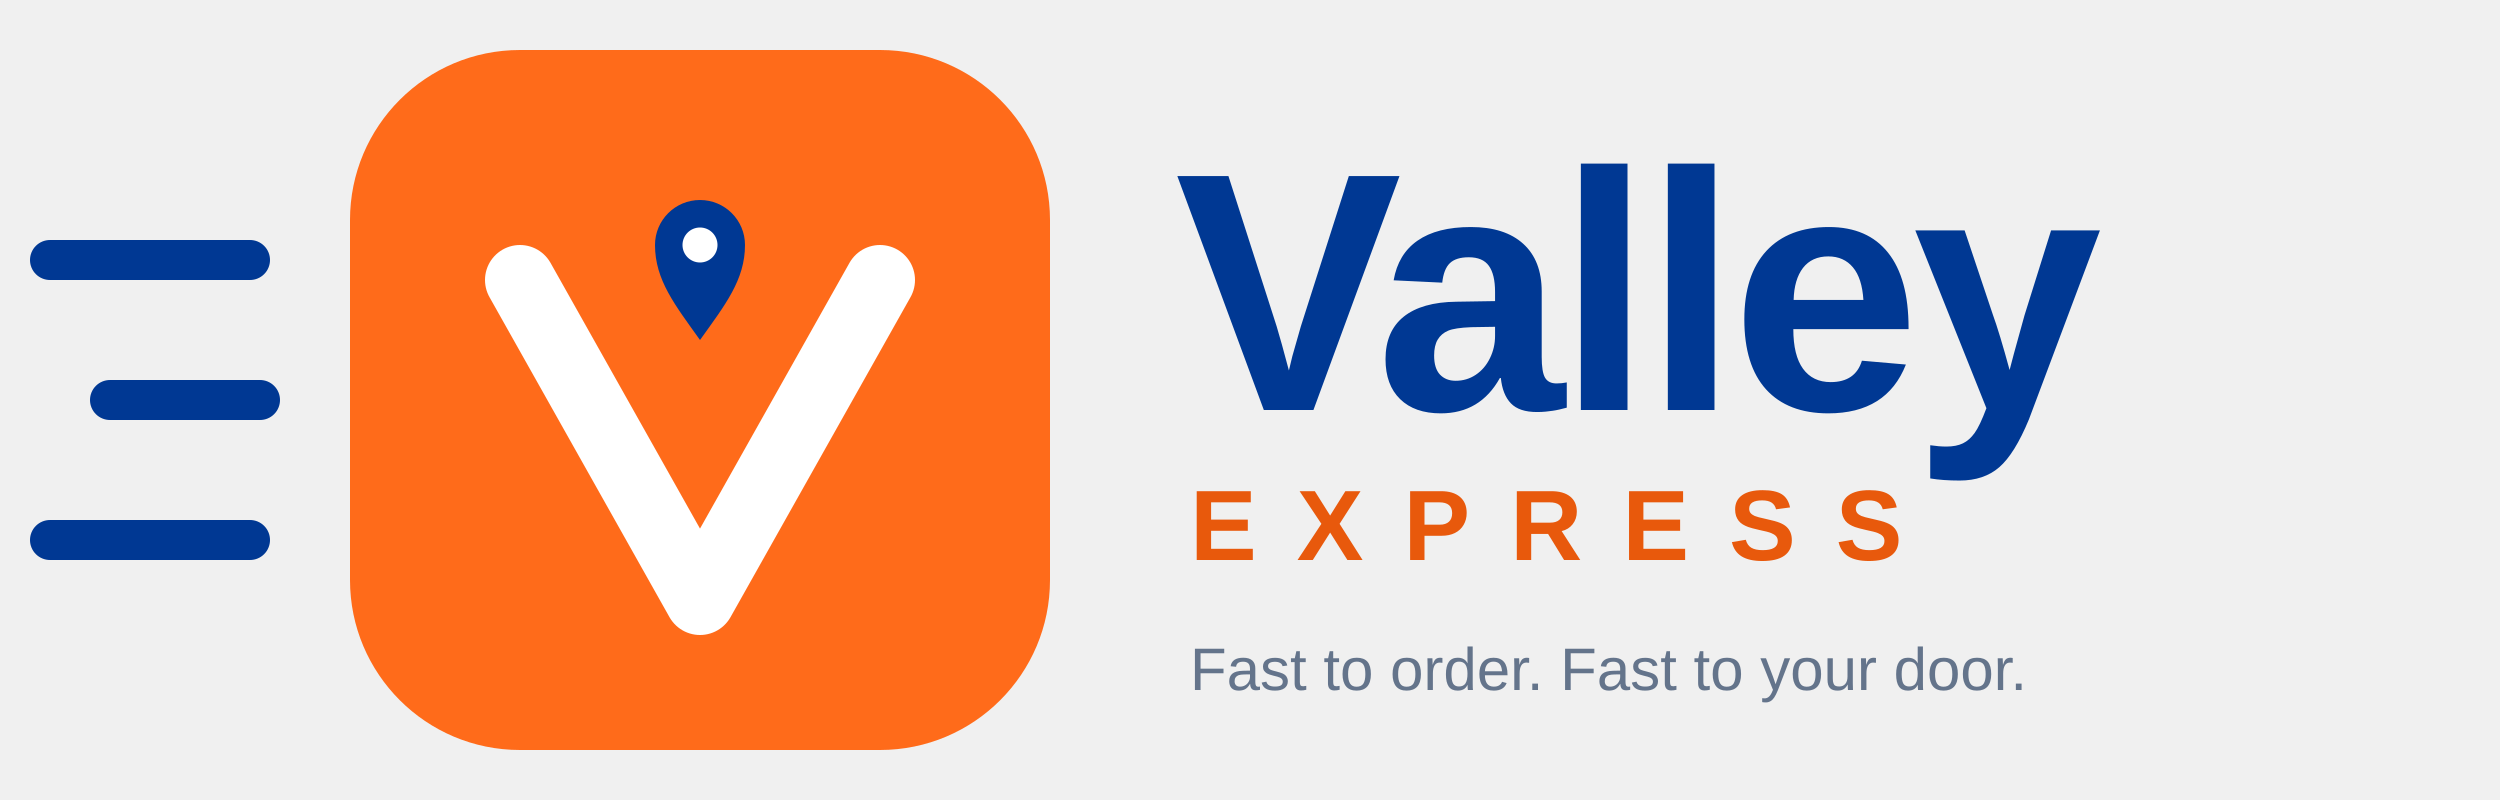
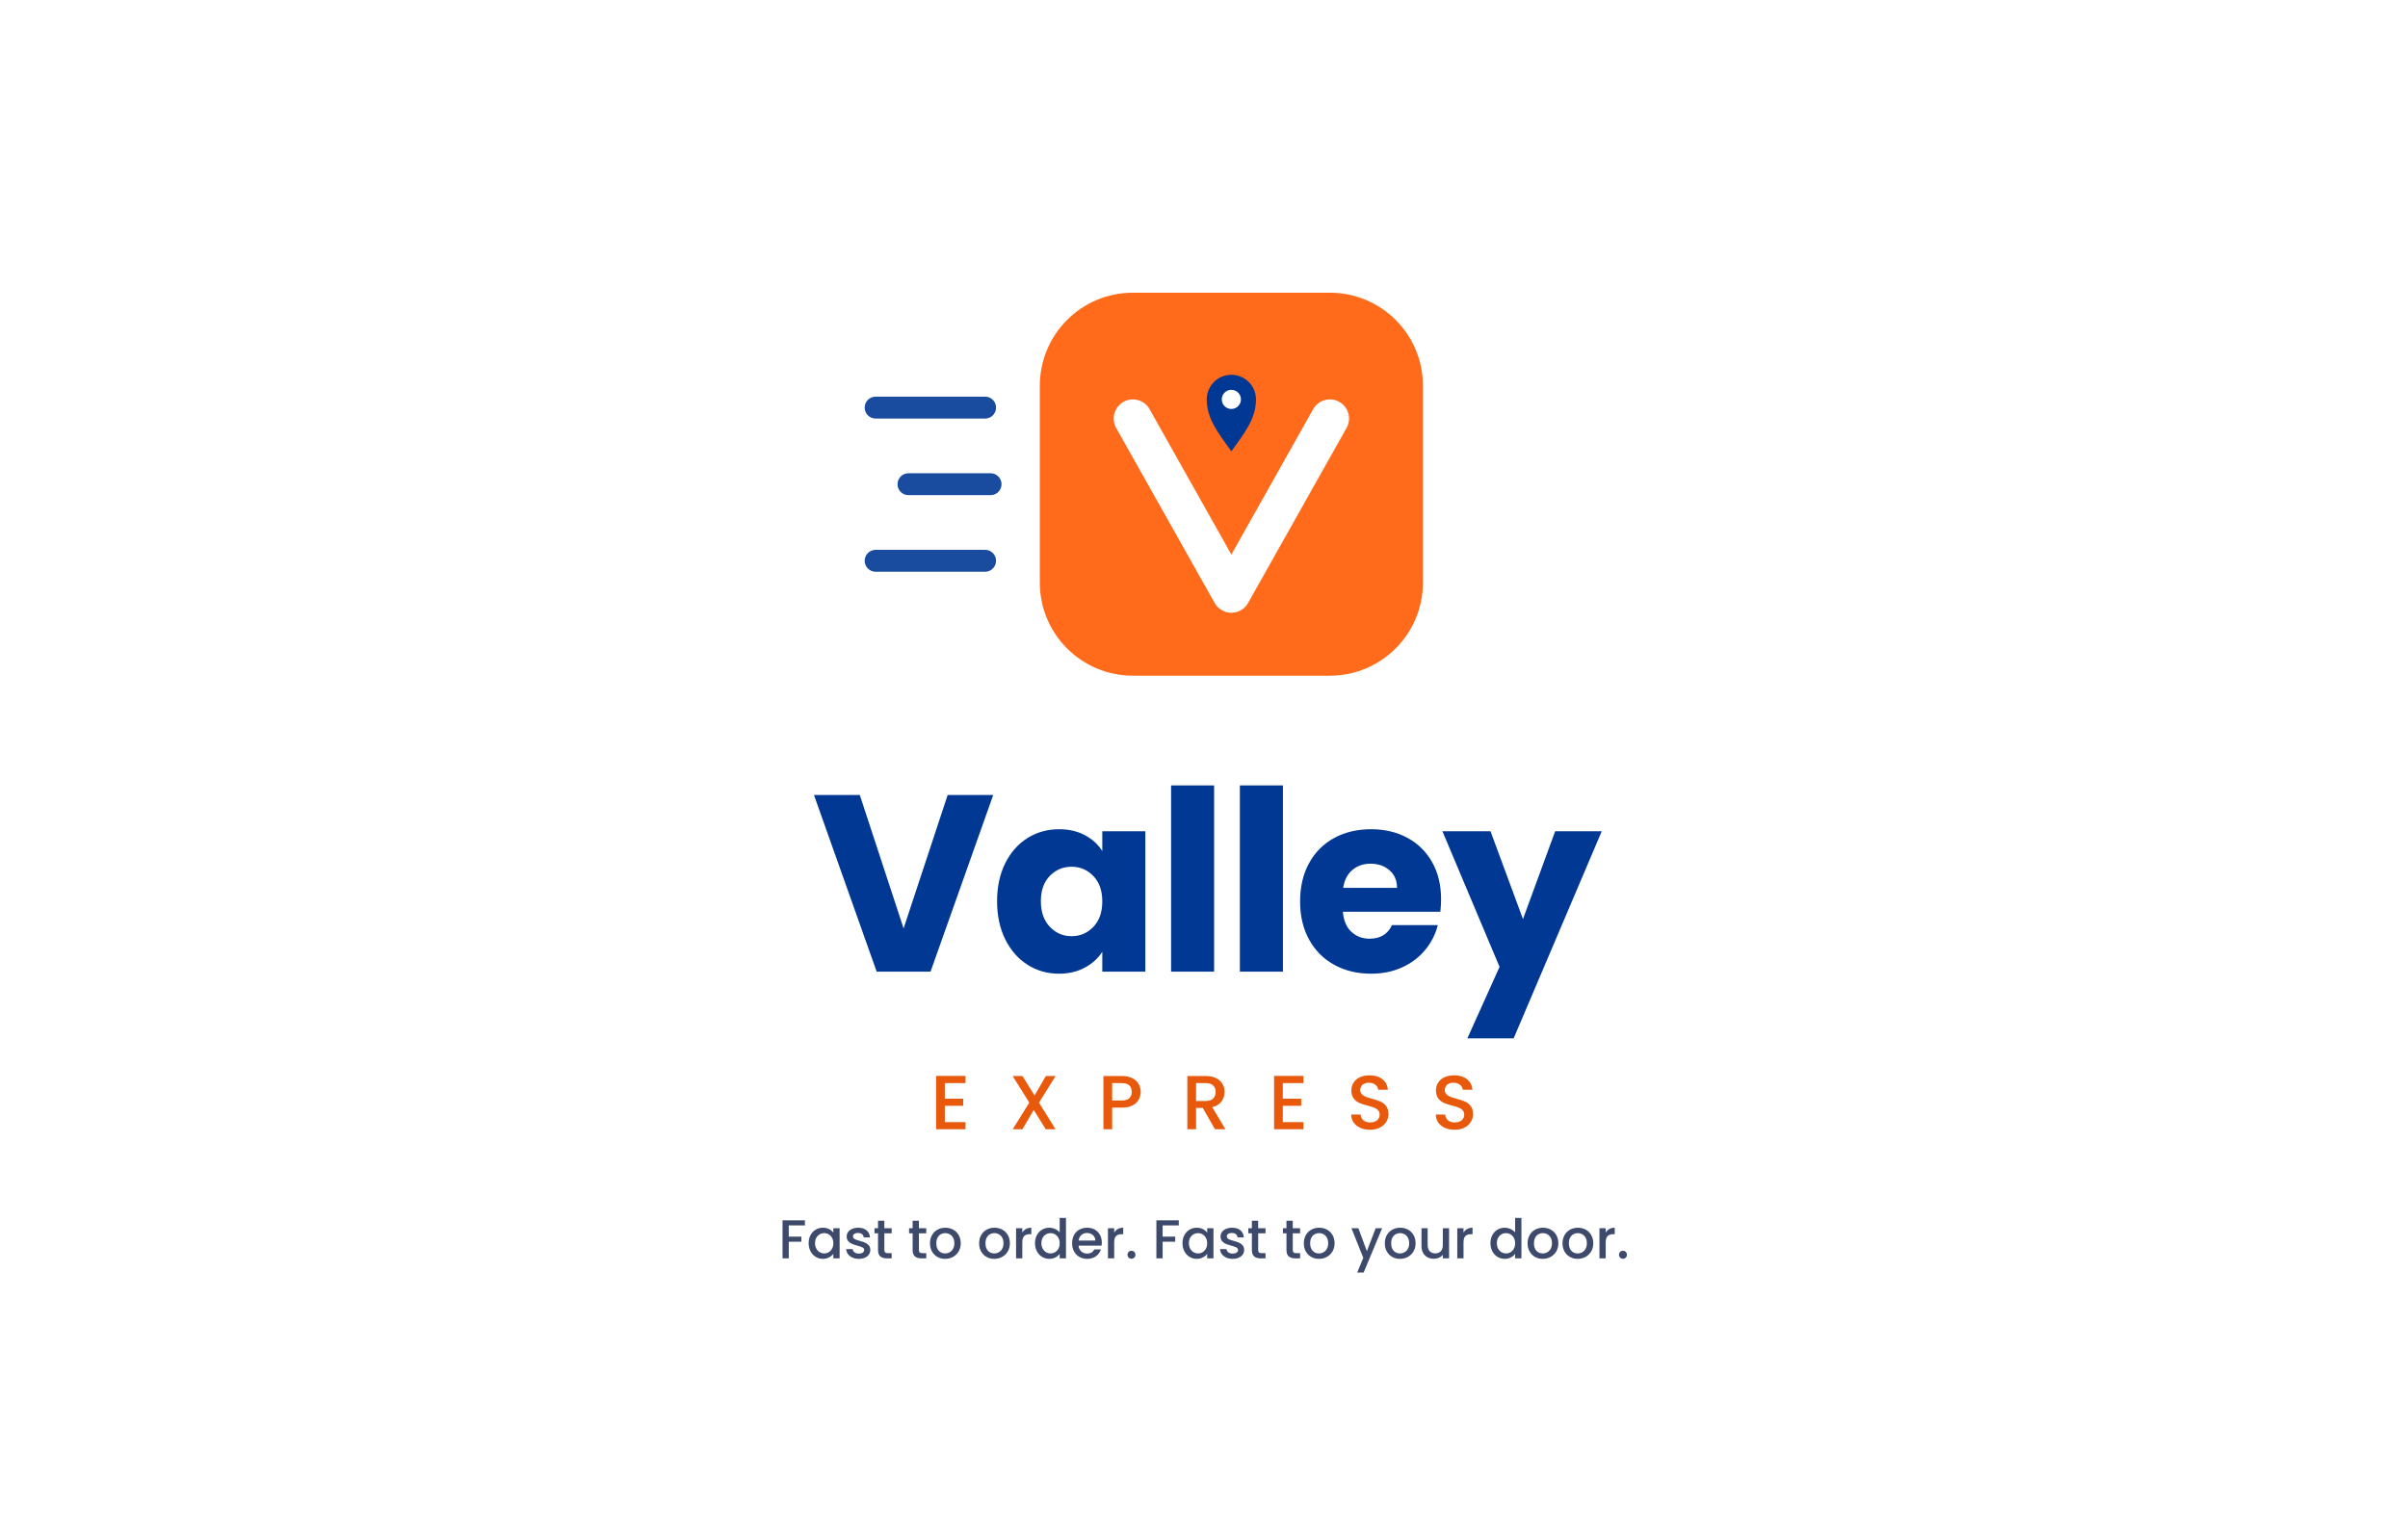
- <svg xmlns="http://www.w3.org/2000/svg" viewBox="0 0 500 160" width="500" height="160" role="img" aria-label="Valley Express Logo">
-   <g transform="translate(0, 0)">
-     <g stroke="#003893" stroke-width="8" stroke-linecap="round">
+ <svg xmlns="http://www.w3.org/2000/svg" viewBox="0 0 880 560" width="880" height="560" role="img" aria-label="Valley Express logo: Fast to order. Fast to your door.">
+   <rect width="880" height="560" fill="#FFFFFF" />
+   <g transform="translate(310,97)">
+     <g stroke="#003893" stroke-width="8" stroke-linecap="round" opacity=".9">
      <line x1="10" y1="52" x2="50" y2="52" />
      <line x1="22" y1="80" x2="52" y2="80" />
      <line x1="10" y1="108" x2="50" y2="108" />
    </g>
    <rect x="70" y="10" width="140" height="140" rx="34" fill="#FF6B1A" />
    <path d="M104 56 L140 120 L176 56" fill="none" stroke="#FFFFFF" stroke-width="14" stroke-linecap="round" stroke-linejoin="round" />
    <g>
      <path d="M140 68 C135 61 131 56 131 49 A9 9 0 0 1 149 49 C149 56 145 61 140 68 Z" fill="#003893" />
      <circle cx="140" cy="49" r="3.5" fill="#FFFFFF" />
    </g>
  </g>
-   <text x="235" y="82" font-family="'Poppins', 'Plus Jakarta Sans', Arial, sans-serif" font-size="68" font-weight="700" fill="#003893" letter-spacing="-1.5">Valley</text>
-   <text x="238" y="112" font-family="'Poppins', 'Plus Jakarta Sans', Arial, sans-serif" font-size="20" font-weight="600" fill="#E8590C" letter-spacing="8">EXPRESS</text>
-   <text x="238" y="138" font-family="'Poppins', 'Plus Jakarta Sans', Arial, sans-serif" font-size="12" font-weight="500" fill="#64748B">Fast to order. Fast to your door.</text>
+   <g fill="#003893">
+     <path transform="translate(296.64,355.20)" d="M66.33 -64.58 43.42 0H23.74L0.83 -64.58H17.57L33.58 -15.82L49.68 -64.58Z M90.37 -52.07Q95.8 -52.07 99.89 -49.86Q103.98 -47.66 106.19 -44.07V-51.34H121.92V0H106.19V-7.27Q103.89 -3.68 99.8 -1.47Q95.7 0.74 90.28 0.74Q84.02 0.74 78.87 -2.53Q73.72 -5.8 70.73 -11.82Q67.74 -17.85 67.74 -25.76Q67.74 -33.67 70.73 -39.65Q73.72 -45.63 78.87 -48.85Q84.02 -52.07 90.37 -52.07ZM94.97 -38.36Q90.28 -38.36 87.01 -35.01Q83.74 -31.65 83.74 -25.76Q83.74 -19.87 87.01 -16.42Q90.28 -12.97 94.97 -12.97Q99.66 -12.97 102.93 -16.38Q106.19 -19.78 106.19 -25.67Q106.19 -31.56 102.93 -34.96Q99.66 -38.36 94.97 -38.36Z M147.06 -68.08V0H131.33V-68.08Z M172.2 -68.08V0H156.47V-68.08Z M229.73 -21.9H194.12Q194.49 -17.11 197.21 -14.58Q199.92 -12.05 203.88 -12.05Q209.76 -12.05 212.06 -17.02H228.81Q227.52 -11.96 224.16 -7.91Q220.8 -3.86 215.74 -1.56Q210.68 0.74 204.43 0.74Q196.88 0.74 191 -2.48Q185.11 -5.7 181.8 -11.68Q178.48 -17.66 178.48 -25.67Q178.48 -33.67 181.75 -39.65Q185.02 -45.63 190.9 -48.85Q196.79 -52.07 204.43 -52.07Q211.88 -52.07 217.68 -48.94Q223.47 -45.82 226.74 -40.02Q230 -34.22 230 -26.5Q230 -24.29 229.73 -21.9ZM213.9 -30.64Q213.9 -34.68 211.14 -37.08Q208.38 -39.47 204.24 -39.47Q200.29 -39.47 197.57 -37.17Q194.86 -34.87 194.22 -30.64Z M288.72 -51.34 256.52 24.38H239.6L251.37 -1.75L230.49 -51.34H248.06L259.93 -19.23L271.7 -51.34Z" />
+   </g>
+   <g fill="#E8590C">
+     <path transform="translate(340.00,412.80)" d="M5.29 -16.88V-11.17H12.01V-8.57H5.29V-2.6H12.85V0H2.1V-19.49H12.85V-16.88Z M39.7 -9.72 45.75 0H42.17L37.77 -7.06L33.66 0H30.1L36.15 -9.72L30.07 -19.46H33.66L38.08 -12.35L42.22 -19.46H45.78Z M69.97 -7.9H66.44V0H63.25V-19.46H69.97Q72.21 -19.46 73.77 -18.69Q75.32 -17.92 76.09 -16.6Q76.86 -15.29 76.86 -13.66Q76.86 -12.18 76.16 -10.86Q75.46 -9.55 73.92 -8.72Q72.38 -7.9 69.97 -7.9ZM73.58 -13.66Q73.58 -16.86 69.97 -16.86H66.44V-10.5H69.97Q71.79 -10.5 72.69 -11.33Q73.58 -12.15 73.58 -13.66Z M104.02 0 99.54 -7.78H97.1V0H93.91V-19.46H100.63Q102.87 -19.46 104.43 -18.68Q105.98 -17.89 106.75 -16.58Q107.52 -15.26 107.52 -13.64Q107.52 -11.73 106.41 -10.18Q105.31 -8.62 103.01 -8.06L107.83 0ZM97.1 -10.33H100.63Q102.42 -10.33 103.33 -11.23Q104.24 -12.12 104.24 -13.64Q104.24 -15.15 103.35 -16Q102.45 -16.86 100.63 -16.86H97.1Z M128.8 -16.88V-11.17H135.52V-8.57H128.8V-2.6H136.36V0H125.61V-19.49H136.36V-16.88Z M153.8 -5.38H157.22Q157.33 -4.12 158.21 -3.3Q159.1 -2.49 160.69 -2.49Q162.34 -2.49 163.27 -3.29Q164.19 -4.09 164.19 -5.35Q164.19 -6.33 163.62 -6.94Q163.04 -7.56 162.19 -7.9Q161.34 -8.23 159.82 -8.62Q157.92 -9.13 156.73 -9.65Q155.54 -10.16 154.7 -11.26Q153.86 -12.35 153.86 -14.17Q153.86 -15.85 154.7 -17.11Q155.54 -18.37 157.05 -19.04Q158.56 -19.71 160.55 -19.71Q163.38 -19.71 165.19 -18.3Q166.99 -16.88 167.19 -14.42H163.66Q163.58 -15.48 162.65 -16.24Q161.73 -17 160.22 -17Q158.84 -17 157.98 -16.3Q157.11 -15.6 157.11 -14.28Q157.11 -13.38 157.65 -12.81Q158.2 -12.24 159.04 -11.9Q159.88 -11.56 161.34 -11.17Q163.27 -10.64 164.49 -10.11Q165.7 -9.58 166.56 -8.47Q167.41 -7.36 167.41 -5.52Q167.41 -4.03 166.61 -2.72Q165.82 -1.4 164.29 -0.6Q162.76 0.2 160.69 0.2Q158.73 0.2 157.16 -0.49Q155.6 -1.18 154.7 -2.44Q153.8 -3.7 153.8 -5.38Z M184.72 -5.38H188.13Q188.24 -4.12 189.13 -3.3Q190.01 -2.49 191.6 -2.49Q193.26 -2.49 194.18 -3.29Q195.1 -4.09 195.1 -5.35Q195.1 -6.33 194.53 -6.94Q193.96 -7.56 193.1 -7.9Q192.25 -8.23 190.74 -8.62Q188.83 -9.13 187.64 -9.65Q186.45 -10.16 185.61 -11.26Q184.77 -12.35 184.77 -14.17Q184.77 -15.85 185.61 -17.11Q186.45 -18.37 187.96 -19.04Q189.48 -19.71 191.46 -19.71Q194.29 -19.71 196.1 -18.3Q197.9 -16.88 198.1 -14.42H194.57Q194.49 -15.48 193.56 -16.24Q192.64 -17 191.13 -17Q189.76 -17 188.89 -16.3Q188.02 -15.6 188.02 -14.28Q188.02 -13.38 188.57 -12.81Q189.11 -12.24 189.95 -11.9Q190.79 -11.56 192.25 -11.17Q194.18 -10.64 195.4 -10.11Q196.62 -9.58 197.47 -8.47Q198.32 -7.36 198.32 -5.52Q198.32 -4.03 197.53 -2.72Q196.73 -1.4 195.2 -0.6Q193.68 0.2 191.6 0.2Q189.64 0.2 188.08 -0.49Q186.51 -1.18 185.61 -2.44Q184.72 -3.7 184.72 -5.38Z" />
+   </g>
+   <g fill="#3D4A6B">
+     <path transform="translate(284.48,460.00)" d="M9.68 -13.9V-12.04H3.78V-7.94H8.38V-6.08H3.78V0H1.5V-13.9Z M16.24 -11.2Q17.54 -11.2 18.51 -10.69Q19.48 -10.18 20.06 -9.42V-11.02H22.36V0H20.06V-1.64Q19.48 -0.86 18.48 -0.34Q17.48 0.18 16.2 0.18Q14.78 0.18 13.6 -0.55Q12.42 -1.28 11.73 -2.59Q11.04 -3.9 11.04 -5.56Q11.04 -7.22 11.73 -8.5Q12.42 -9.78 13.61 -10.49Q14.8 -11.2 16.24 -11.2ZM16.72 -9.22Q15.84 -9.22 15.08 -8.79Q14.32 -8.36 13.85 -7.53Q13.38 -6.7 13.38 -5.56Q13.38 -4.42 13.85 -3.56Q14.32 -2.7 15.09 -2.25Q15.86 -1.8 16.72 -1.8Q17.6 -1.8 18.36 -2.24Q19.12 -2.68 19.59 -3.53Q20.06 -4.38 20.06 -5.52Q20.06 -6.66 19.59 -7.5Q19.12 -8.34 18.36 -8.78Q17.6 -9.22 16.72 -9.22Z M24.76 -3.38H27.12Q27.18 -2.68 27.79 -2.21Q28.4 -1.74 29.32 -1.74Q30.28 -1.74 30.81 -2.11Q31.34 -2.48 31.34 -3.06Q31.34 -3.68 30.75 -3.98Q30.16 -4.28 28.88 -4.64Q27.64 -4.98 26.86 -5.3Q26.08 -5.62 25.51 -6.28Q24.94 -6.94 24.94 -8.02Q24.94 -8.9 25.46 -9.63Q25.98 -10.36 26.95 -10.78Q27.92 -11.2 29.18 -11.2Q31.06 -11.2 32.21 -10.25Q33.36 -9.3 33.44 -7.66H31.16Q31.1 -8.4 30.56 -8.84Q30.02 -9.28 29.1 -9.28Q28.2 -9.28 27.72 -8.94Q27.24 -8.6 27.24 -8.04Q27.24 -7.6 27.56 -7.3Q27.88 -7 28.34 -6.83Q28.8 -6.66 29.7 -6.4Q30.9 -6.08 31.67 -5.75Q32.44 -5.42 33 -4.78Q33.56 -4.14 33.58 -3.08Q33.58 -2.14 33.06 -1.4Q32.54 -0.66 31.59 -0.24Q30.64 0.18 29.36 0.18Q28.06 0.18 27.03 -0.29Q26 -0.76 25.4 -1.57Q24.8 -2.38 24.76 -3.38Z M38.7 -9.16V-3.06Q38.7 -2.44 38.99 -2.17Q39.28 -1.9 39.98 -1.9H41.38V0H39.58Q38.04 0 37.22 -0.72Q36.4 -1.44 36.4 -3.06V-9.16H35.1V-11.02H36.4V-13.76H38.7V-11.02H41.38V-9.16Z M51.34 -9.16V-3.06Q51.34 -2.44 51.63 -2.17Q51.92 -1.9 52.62 -1.9H54.02V0H52.22Q50.68 0 49.86 -0.72Q49.04 -1.44 49.04 -3.06V-9.16H47.74V-11.02H49.04V-13.76H51.34V-11.02H54.02V-9.16Z M55.38 -5.52Q55.38 -7.2 56.12 -8.5Q56.86 -9.8 58.14 -10.5Q59.42 -11.2 61 -11.2Q62.58 -11.2 63.86 -10.5Q65.14 -9.8 65.88 -8.5Q66.62 -7.2 66.62 -5.52Q66.62 -3.84 65.86 -2.54Q65.1 -1.24 63.79 -0.53Q62.48 0.18 60.9 0.18Q59.34 0.18 58.08 -0.53Q56.82 -1.24 56.1 -2.53Q55.38 -3.82 55.38 -5.52ZM64.28 -5.52Q64.28 -6.72 63.82 -7.55Q63.36 -8.38 62.6 -8.8Q61.84 -9.22 60.96 -9.22Q60.08 -9.22 59.33 -8.8Q58.58 -8.38 58.14 -7.55Q57.7 -6.72 57.7 -5.52Q57.7 -3.74 58.61 -2.77Q59.52 -1.8 60.9 -1.8Q61.78 -1.8 62.55 -2.22Q63.32 -2.64 63.8 -3.48Q64.28 -4.32 64.28 -5.52Z M73.34 -5.52Q73.34 -7.2 74.08 -8.5Q74.82 -9.8 76.1 -10.5Q77.38 -11.2 78.96 -11.2Q80.54 -11.2 81.82 -10.5Q83.1 -9.8 83.84 -8.5Q84.58 -7.2 84.58 -5.52Q84.58 -3.84 83.82 -2.54Q83.06 -1.24 81.75 -0.53Q80.44 0.18 78.86 0.18Q77.3 0.18 76.04 -0.53Q74.78 -1.24 74.06 -2.53Q73.34 -3.82 73.34 -5.52ZM82.24 -5.52Q82.24 -6.72 81.78 -7.55Q81.32 -8.38 80.56 -8.8Q79.8 -9.22 78.92 -9.22Q78.04 -9.22 77.29 -8.8Q76.54 -8.38 76.1 -7.55Q75.66 -6.72 75.66 -5.52Q75.66 -3.74 76.57 -2.77Q77.48 -1.8 78.86 -1.8Q79.74 -1.8 80.51 -2.22Q81.28 -2.64 81.76 -3.48Q82.24 -4.32 82.24 -5.52Z M92.42 -11.2V-8.84H91.84Q90.5 -8.84 89.81 -8.16Q89.12 -7.48 89.12 -5.8V0H86.84V-11.02H89.12V-9.42Q89.62 -10.26 90.45 -10.73Q91.28 -11.2 92.42 -11.2Z M98.98 -11.2Q100.06 -11.2 101.11 -10.73Q102.16 -10.26 102.78 -9.48V-14.8H105.08V0H102.78V-1.66Q102.22 -0.86 101.23 -0.34Q100.24 0.18 98.96 0.18Q97.52 0.18 96.33 -0.55Q95.14 -1.28 94.45 -2.59Q93.76 -3.9 93.76 -5.56Q93.76 -7.22 94.45 -8.5Q95.14 -9.78 96.33 -10.49Q97.52 -11.2 98.98 -11.2ZM99.44 -9.22Q98.56 -9.22 97.8 -8.79Q97.04 -8.36 96.57 -7.53Q96.1 -6.7 96.1 -5.56Q96.1 -4.42 96.57 -3.56Q97.04 -2.7 97.81 -2.25Q98.58 -1.8 99.44 -1.8Q100.32 -1.8 101.08 -2.24Q101.84 -2.68 102.31 -3.53Q102.78 -4.38 102.78 -5.52Q102.78 -6.66 102.31 -7.5Q101.84 -8.34 101.08 -8.78Q100.32 -9.22 99.44 -9.22Z M118.1 -4.66H109.68Q109.78 -3.34 110.66 -2.54Q111.54 -1.74 112.82 -1.74Q114.66 -1.74 115.42 -3.28H117.88Q117.38 -1.76 116.07 -0.79Q114.76 0.18 112.82 0.18Q111.24 0.18 109.99 -0.53Q108.74 -1.24 108.03 -2.53Q107.32 -3.82 107.32 -5.52Q107.32 -7.22 108.01 -8.51Q108.7 -9.8 109.95 -10.5Q111.2 -11.2 112.82 -11.2Q114.38 -11.2 115.6 -10.52Q116.82 -9.84 117.5 -8.61Q118.18 -7.38 118.18 -5.78Q118.18 -5.16 118.1 -4.66ZM115.8 -6.5Q115.78 -7.76 114.9 -8.52Q114.02 -9.28 112.72 -9.28Q111.54 -9.28 110.7 -8.53Q109.86 -7.78 109.7 -6.5Z M126 -11.2V-8.84H125.42Q124.08 -8.84 123.39 -8.16Q122.7 -7.48 122.7 -5.8V0H120.42V-11.02H122.7V-9.42Q123.2 -10.26 124.03 -10.73Q124.86 -11.2 126 -11.2Z M127.56 -1.32Q127.56 -1.94 127.98 -2.36Q128.4 -2.78 129.02 -2.78Q129.62 -2.78 130.04 -2.36Q130.46 -1.94 130.46 -1.32Q130.46 -0.7 130.04 -0.28Q129.62 0.14 129.02 0.14Q128.4 0.14 127.98 -0.28Q127.56 -0.7 127.56 -1.32Z M146.3 -13.9V-12.04H140.4V-7.94H145V-6.08H140.4V0H138.12V-13.9Z M152.86 -11.2Q154.16 -11.2 155.13 -10.69Q156.1 -10.18 156.68 -9.42V-11.02H158.98V0H156.68V-1.64Q156.1 -0.86 155.1 -0.34Q154.1 0.18 152.82 0.18Q151.4 0.18 150.22 -0.55Q149.04 -1.28 148.35 -2.59Q147.66 -3.9 147.66 -5.56Q147.66 -7.22 148.35 -8.5Q149.04 -9.78 150.23 -10.49Q151.42 -11.2 152.86 -11.2ZM153.34 -9.22Q152.46 -9.22 151.7 -8.79Q150.94 -8.36 150.47 -7.53Q150 -6.7 150 -5.56Q150 -4.42 150.47 -3.56Q150.94 -2.7 151.71 -2.25Q152.48 -1.8 153.34 -1.8Q154.22 -1.8 154.98 -2.24Q155.74 -2.68 156.21 -3.53Q156.68 -4.38 156.68 -5.52Q156.68 -6.66 156.21 -7.5Q155.74 -8.34 154.98 -8.78Q154.22 -9.22 153.34 -9.22Z M161.38 -3.38H163.74Q163.8 -2.68 164.41 -2.21Q165.02 -1.74 165.94 -1.74Q166.9 -1.74 167.43 -2.11Q167.96 -2.48 167.96 -3.06Q167.96 -3.68 167.37 -3.98Q166.78 -4.28 165.5 -4.64Q164.26 -4.98 163.48 -5.3Q162.7 -5.62 162.13 -6.28Q161.56 -6.94 161.56 -8.02Q161.56 -8.9 162.08 -9.63Q162.6 -10.36 163.57 -10.78Q164.54 -11.2 165.8 -11.2Q167.68 -11.2 168.83 -10.25Q169.98 -9.3 170.06 -7.66H167.78Q167.72 -8.4 167.18 -8.84Q166.64 -9.28 165.72 -9.28Q164.82 -9.28 164.34 -8.94Q163.86 -8.6 163.86 -8.04Q163.86 -7.6 164.18 -7.3Q164.5 -7 164.96 -6.83Q165.42 -6.66 166.32 -6.4Q167.52 -6.08 168.29 -5.75Q169.06 -5.42 169.62 -4.78Q170.18 -4.14 170.2 -3.08Q170.2 -2.14 169.68 -1.4Q169.16 -0.66 168.21 -0.24Q167.26 0.18 165.98 0.18Q164.68 0.18 163.65 -0.29Q162.62 -0.76 162.02 -1.57Q161.42 -2.38 161.38 -3.38Z M175.32 -9.16V-3.06Q175.32 -2.44 175.61 -2.17Q175.9 -1.9 176.6 -1.9H178V0H176.2Q174.66 0 173.84 -0.72Q173.02 -1.44 173.02 -3.06V-9.16H171.72V-11.02H173.02V-13.76H175.32V-11.02H178V-9.16Z M187.96 -9.16V-3.06Q187.96 -2.44 188.25 -2.17Q188.54 -1.9 189.24 -1.9H190.64V0H188.84Q187.3 0 186.48 -0.72Q185.66 -1.44 185.66 -3.06V-9.16H184.36V-11.02H185.66V-13.76H187.96V-11.02H190.64V-9.16Z M192 -5.52Q192 -7.2 192.74 -8.5Q193.48 -9.8 194.76 -10.5Q196.04 -11.2 197.62 -11.2Q199.2 -11.2 200.48 -10.5Q201.76 -9.8 202.5 -8.5Q203.24 -7.2 203.24 -5.52Q203.24 -3.84 202.48 -2.54Q201.72 -1.24 200.41 -0.53Q199.1 0.18 197.52 0.18Q195.96 0.18 194.7 -0.53Q193.44 -1.24 192.72 -2.53Q192 -3.82 192 -5.52ZM200.9 -5.52Q200.9 -6.72 200.44 -7.55Q199.98 -8.38 199.22 -8.8Q198.46 -9.22 197.58 -9.22Q196.7 -9.22 195.95 -8.8Q195.2 -8.38 194.76 -7.55Q194.32 -6.72 194.32 -5.52Q194.32 -3.74 195.23 -2.77Q196.14 -1.8 197.52 -1.8Q198.4 -1.8 199.17 -2.22Q199.94 -2.64 200.42 -3.48Q200.9 -4.32 200.9 -5.52Z M220.62 -11.02 213.86 5.18H211.5L213.74 -0.18L209.4 -11.02H211.94L215.04 -2.62L218.26 -11.02Z M221.6 -5.52Q221.6 -7.2 222.34 -8.5Q223.08 -9.8 224.36 -10.5Q225.64 -11.2 227.22 -11.2Q228.8 -11.2 230.08 -10.5Q231.36 -9.8 232.1 -8.5Q232.84 -7.2 232.84 -5.52Q232.84 -3.84 232.08 -2.54Q231.32 -1.24 230.01 -0.53Q228.7 0.18 227.12 0.18Q225.56 0.18 224.3 -0.53Q223.04 -1.24 222.32 -2.53Q221.6 -3.82 221.6 -5.52ZM230.5 -5.52Q230.5 -6.72 230.04 -7.55Q229.58 -8.38 228.82 -8.8Q228.06 -9.22 227.18 -9.22Q226.3 -9.22 225.55 -8.8Q224.8 -8.38 224.36 -7.55Q223.92 -6.72 223.92 -5.52Q223.92 -3.74 224.83 -2.77Q225.74 -1.8 227.12 -1.8Q228 -1.8 228.77 -2.22Q229.54 -2.64 230.02 -3.48Q230.5 -4.32 230.5 -5.52Z M245.08 -11.02V0H242.8V-1.3Q242.26 -0.62 241.39 -0.23Q240.52 0.16 239.54 0.16Q238.24 0.16 237.21 -0.38Q236.18 -0.92 235.59 -1.98Q235 -3.04 235 -4.54V-11.02H237.26V-4.88Q237.26 -3.4 238 -2.61Q238.74 -1.82 240.02 -1.82Q241.3 -1.82 242.05 -2.61Q242.8 -3.4 242.8 -4.88V-11.02Z M253.66 -11.2V-8.84H253.08Q251.74 -8.84 251.05 -8.16Q250.36 -7.48 250.36 -5.8V0H248.08V-11.02H250.36V-9.42Q250.86 -10.26 251.69 -10.73Q252.52 -11.2 253.66 -11.2Z M265.42 -11.2Q266.5 -11.2 267.55 -10.73Q268.6 -10.26 269.22 -9.48V-14.8H271.52V0H269.22V-1.66Q268.66 -0.86 267.67 -0.34Q266.68 0.18 265.4 0.18Q263.96 0.18 262.77 -0.55Q261.58 -1.28 260.89 -2.59Q260.2 -3.9 260.2 -5.56Q260.2 -7.22 260.89 -8.5Q261.58 -9.78 262.77 -10.49Q263.96 -11.2 265.42 -11.2ZM265.88 -9.22Q265 -9.22 264.24 -8.79Q263.48 -8.36 263.01 -7.53Q262.54 -6.7 262.54 -5.56Q262.54 -4.42 263.01 -3.56Q263.48 -2.7 264.25 -2.25Q265.02 -1.8 265.88 -1.8Q266.76 -1.8 267.52 -2.24Q268.28 -2.68 268.75 -3.53Q269.22 -4.38 269.22 -5.52Q269.22 -6.66 268.75 -7.5Q268.28 -8.34 267.52 -8.78Q266.76 -9.22 265.88 -9.22Z M273.78 -5.52Q273.78 -7.2 274.52 -8.5Q275.26 -9.8 276.54 -10.5Q277.82 -11.2 279.4 -11.2Q280.98 -11.2 282.26 -10.5Q283.54 -9.8 284.28 -8.5Q285.02 -7.2 285.02 -5.52Q285.02 -3.84 284.26 -2.54Q283.5 -1.24 282.19 -0.53Q280.88 0.18 279.3 0.18Q277.74 0.18 276.48 -0.53Q275.22 -1.24 274.5 -2.53Q273.78 -3.82 273.78 -5.52ZM282.68 -5.52Q282.68 -6.72 282.22 -7.55Q281.76 -8.38 281 -8.8Q280.24 -9.22 279.36 -9.22Q278.48 -9.22 277.73 -8.8Q276.98 -8.38 276.54 -7.55Q276.1 -6.72 276.1 -5.52Q276.1 -3.74 277.01 -2.77Q277.92 -1.8 279.3 -1.8Q280.18 -1.8 280.95 -2.22Q281.72 -2.64 282.2 -3.48Q282.68 -4.32 282.68 -5.52Z M286.54 -5.52Q286.54 -7.2 287.28 -8.5Q288.02 -9.8 289.3 -10.5Q290.58 -11.2 292.16 -11.2Q293.74 -11.2 295.02 -10.5Q296.3 -9.8 297.04 -8.5Q297.78 -7.2 297.78 -5.52Q297.78 -3.84 297.02 -2.54Q296.26 -1.24 294.95 -0.53Q293.64 0.18 292.06 0.18Q290.5 0.18 289.24 -0.53Q287.98 -1.24 287.26 -2.53Q286.54 -3.82 286.54 -5.52ZM295.44 -5.52Q295.44 -6.72 294.98 -7.55Q294.52 -8.38 293.76 -8.8Q293 -9.22 292.12 -9.22Q291.24 -9.22 290.49 -8.8Q289.74 -8.38 289.3 -7.55Q288.86 -6.72 288.86 -5.52Q288.86 -3.74 289.77 -2.77Q290.68 -1.8 292.06 -1.8Q292.94 -1.8 293.71 -2.22Q294.48 -2.64 294.96 -3.48Q295.44 -4.32 295.44 -5.52Z M305.62 -11.2V-8.84H305.04Q303.7 -8.84 303.01 -8.16Q302.32 -7.48 302.32 -5.8V0H300.04V-11.02H302.32V-9.42Q302.82 -10.26 303.65 -10.73Q304.48 -11.2 305.62 -11.2Z M307.18 -1.32Q307.18 -1.94 307.6 -2.36Q308.02 -2.78 308.64 -2.78Q309.24 -2.78 309.66 -2.36Q310.08 -1.94 310.08 -1.32Q310.08 -0.7 309.66 -0.28Q309.24 0.14 308.64 0.14Q308.02 0.14 307.6 -0.28Q307.18 -0.7 307.18 -1.32Z" />
+   </g>
</svg>
